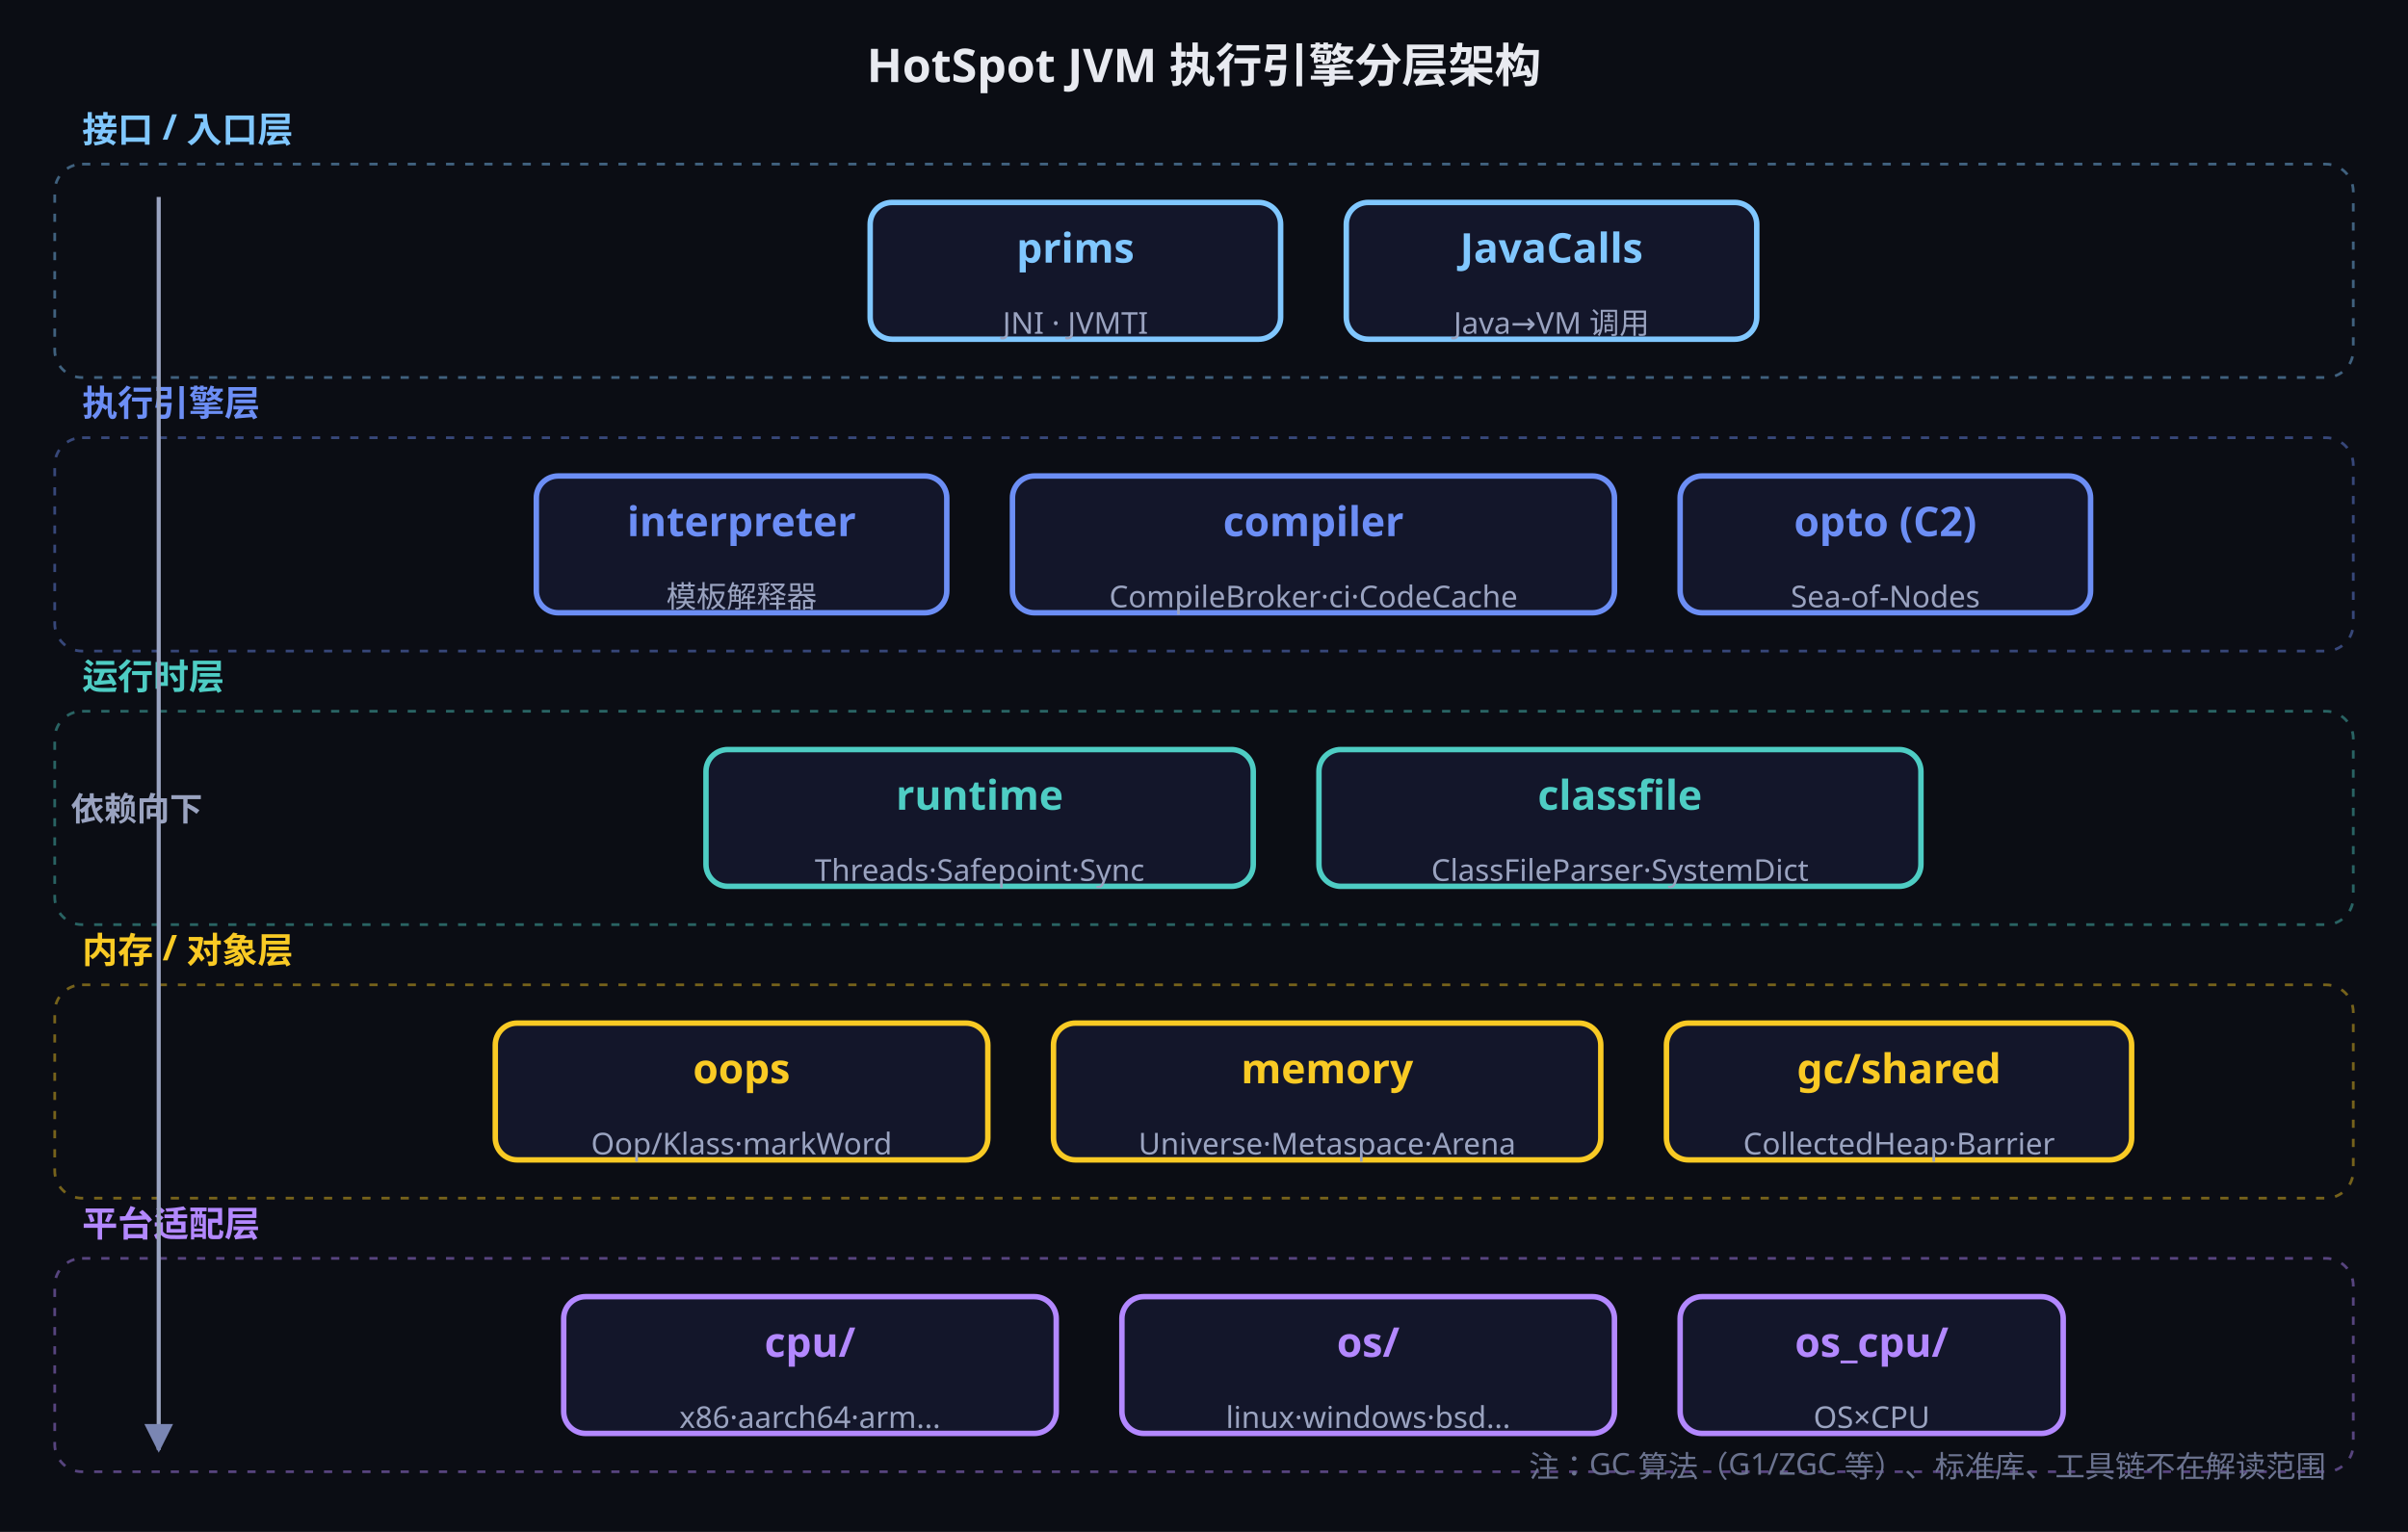
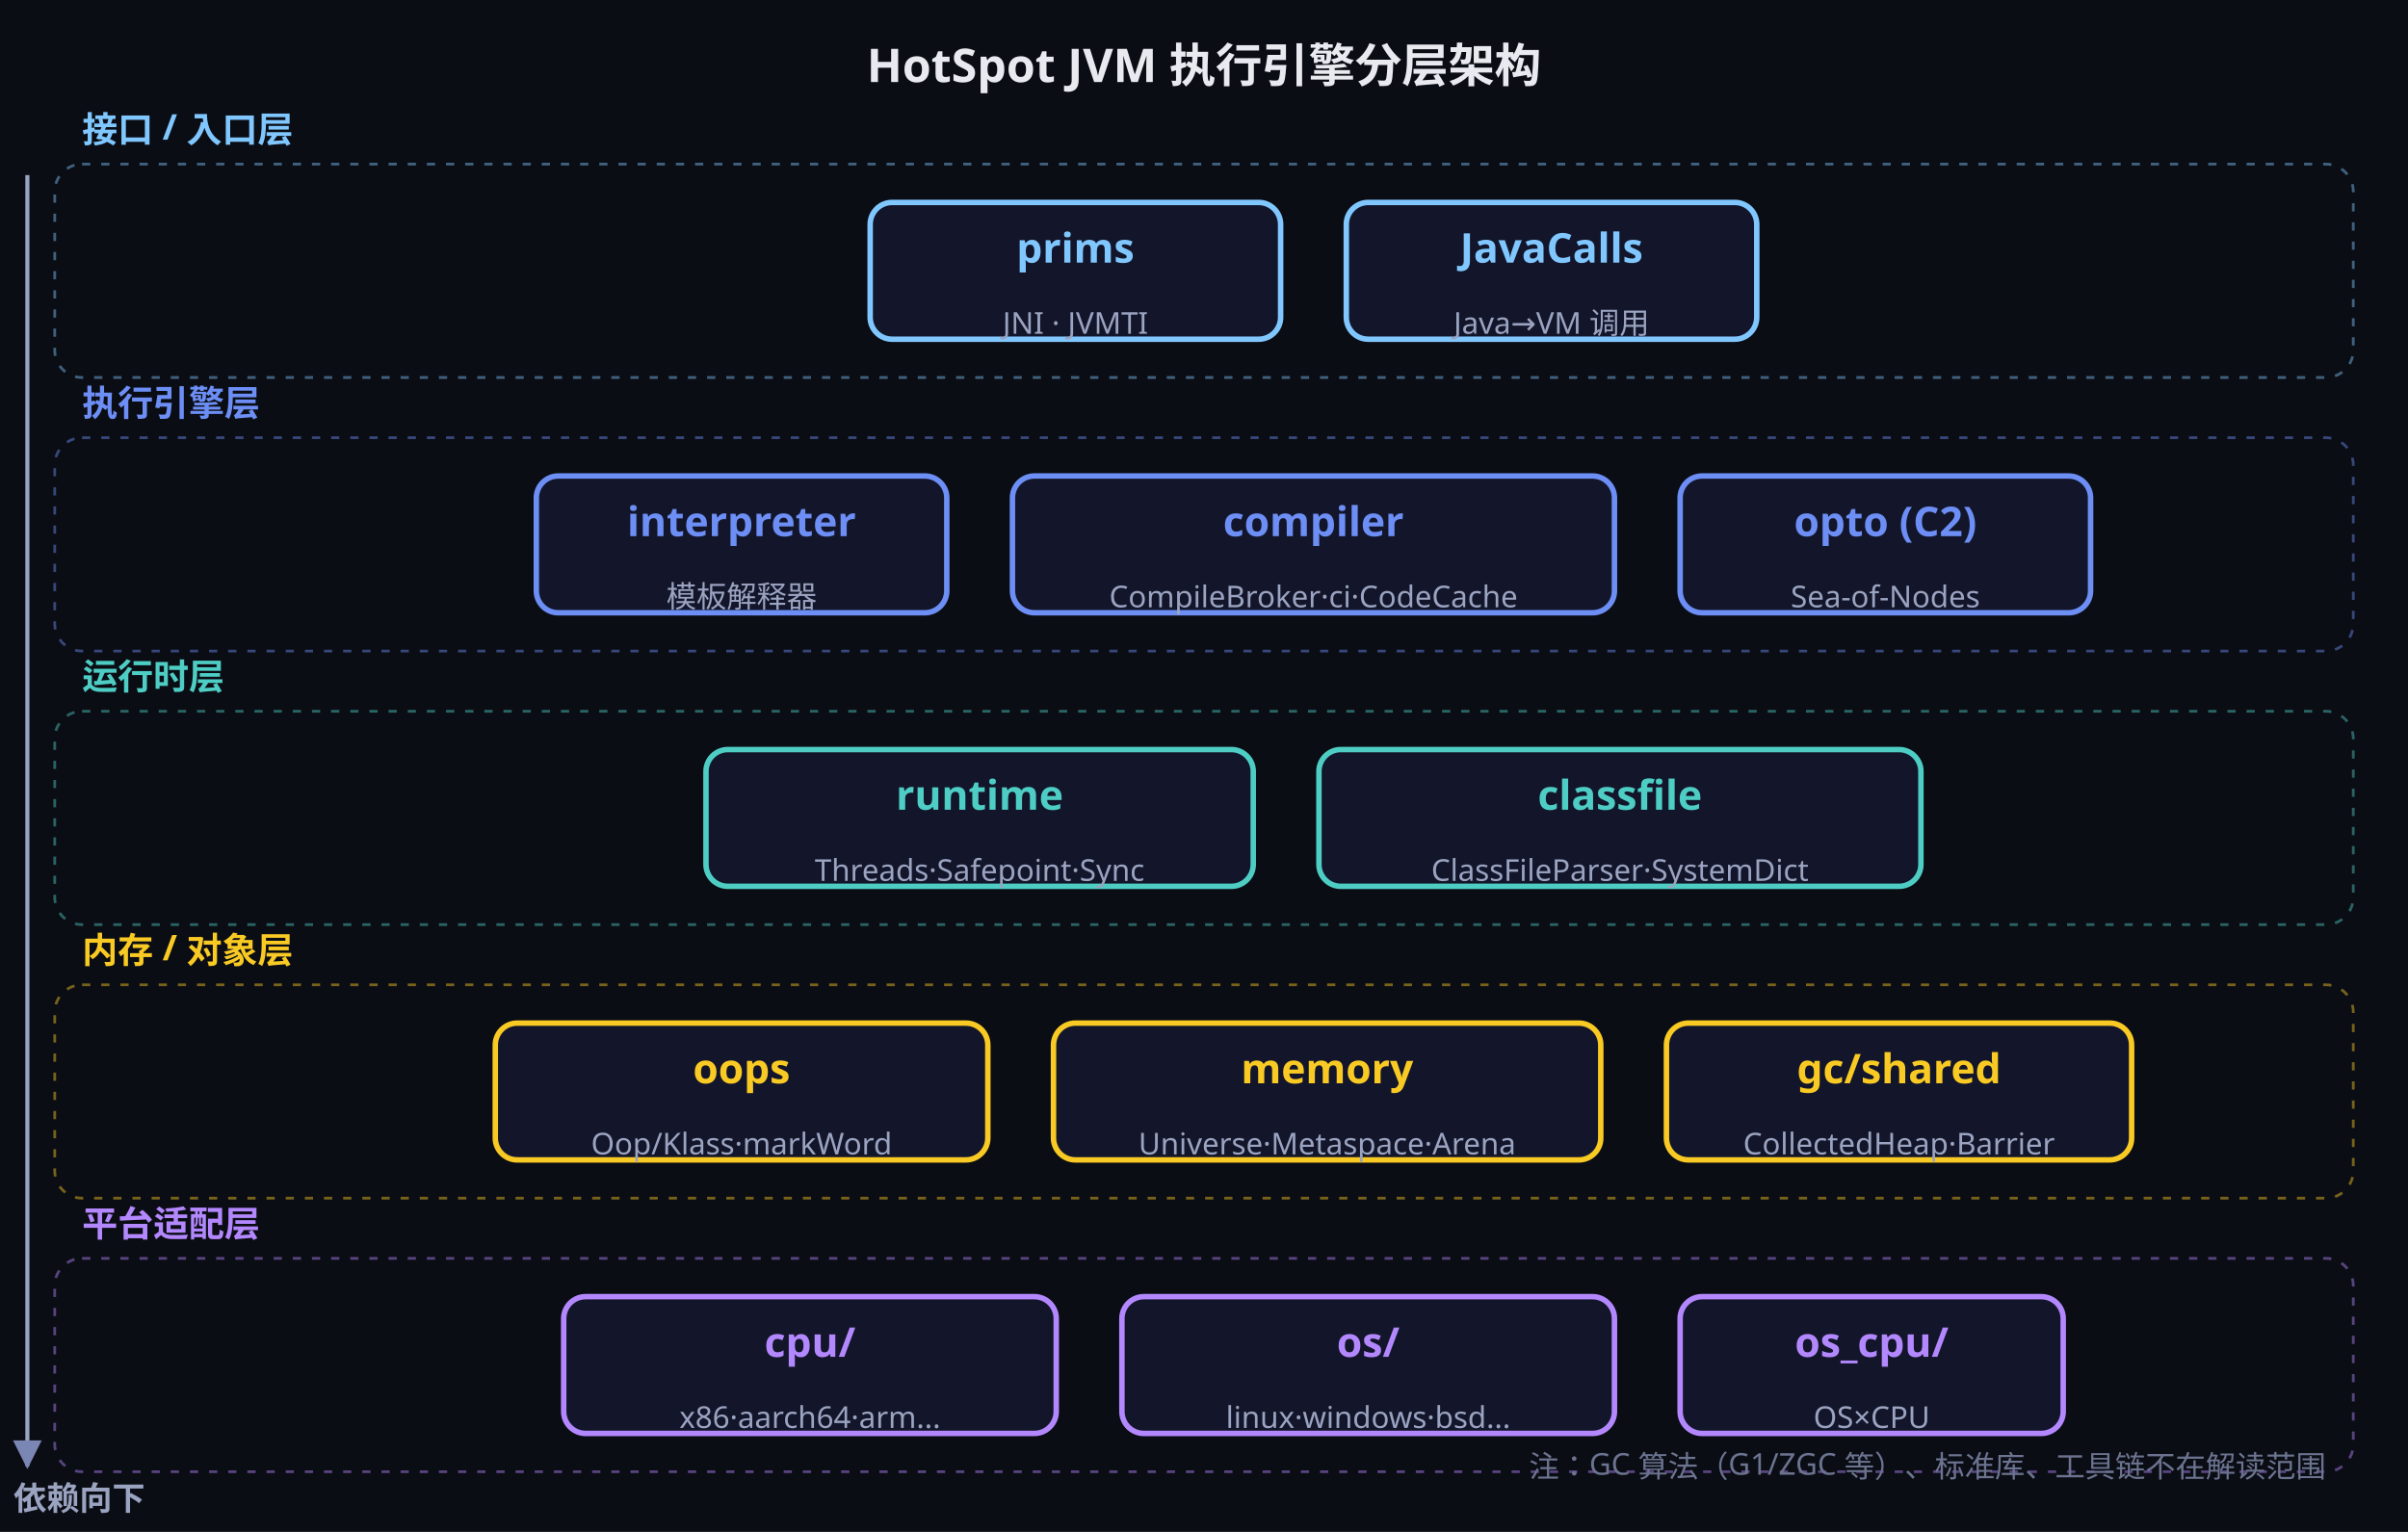
<svg xmlns="http://www.w3.org/2000/svg" width="880" height="560" viewBox="0 0 880 560" font-family="system-ui, sans-serif">
  <rect width="880" height="560" fill="#0b0d14" />
  <defs>
    <marker id="arrow" viewBox="0 0 10 10" refX="9" refY="5" markerWidth="7" markerHeight="7" orient="auto">
      <path d="M0,0 L10,5 L0,10 z" fill="#7a86b3" />
    </marker>
  </defs>
  <text x="440.0" y="30" text-anchor="middle" fill="#e8eaf0" font-size="17" font-weight="700">HotSpot JVM 执行引擎分层架构</text>
  <rect x="20" y="60" width="840" height="78" rx="10" fill="none" stroke="#80c7ff" stroke-width="1" stroke-dasharray="3,4" opacity="0.45" />
  <text x="30" y="52" text-anchor="start" fill="#80c7ff" font-size="13" font-weight="600">接口 / 入口层</text>
  <rect x="318.0" y="74" width="150" height="50" rx="8" ry="8" fill="#13162a" stroke="#80c7ff" stroke-width="2" />
  <text x="393.0" y="96.0" text-anchor="middle" fill="#80c7ff" font-size="15" font-weight="600">prims</text>
  <text x="393.0" y="122.0" text-anchor="middle" fill="#9aa3c0" font-size="11">JNI · JVMTI</text>
  <rect x="492.0" y="74" width="150" height="50" rx="8" ry="8" fill="#13162a" stroke="#80c7ff" stroke-width="2" />
  <text x="567.0" y="96.0" text-anchor="middle" fill="#80c7ff" font-size="15" font-weight="600">JavaCalls</text>
  <text x="567.0" y="122.0" text-anchor="middle" fill="#9aa3c0" font-size="11">Java→VM 调用</text>
  <rect x="20" y="160" width="840" height="78" rx="10" fill="none" stroke="#6c8ef5" stroke-width="1" stroke-dasharray="3,4" opacity="0.45" />
  <text x="30" y="152" text-anchor="start" fill="#6c8ef5" font-size="13" font-weight="600">执行引擎层</text>
  <rect x="196.0" y="174" width="150" height="50" rx="8" ry="8" fill="#13162a" stroke="#6c8ef5" stroke-width="2" />
  <text x="271.0" y="196.0" text-anchor="middle" fill="#6c8ef5" font-size="15" font-weight="600">interpreter</text>
  <text x="271.0" y="222.0" text-anchor="middle" fill="#9aa3c0" font-size="11">模板解释器</text>
  <rect x="370.0" y="174" width="220" height="50" rx="8" ry="8" fill="#13162a" stroke="#6c8ef5" stroke-width="2" />
  <text x="480.0" y="196.0" text-anchor="middle" fill="#6c8ef5" font-size="15" font-weight="600">compiler</text>
  <text x="480.0" y="222.0" text-anchor="middle" fill="#9aa3c0" font-size="11">CompileBroker·ci·CodeCache</text>
  <rect x="614.0" y="174" width="150" height="50" rx="8" ry="8" fill="#13162a" stroke="#6c8ef5" stroke-width="2" />
  <text x="689.0" y="196.0" text-anchor="middle" fill="#6c8ef5" font-size="15" font-weight="600">opto (C2)</text>
  <text x="689.0" y="222.0" text-anchor="middle" fill="#9aa3c0" font-size="11">Sea-of-Nodes</text>
  <rect x="20" y="260" width="840" height="78" rx="10" fill="none" stroke="#4ecdc4" stroke-width="1" stroke-dasharray="3,4" opacity="0.45" />
  <text x="30" y="252" text-anchor="start" fill="#4ecdc4" font-size="13" font-weight="600">运行时层</text>
  <rect x="258.0" y="274" width="200" height="50" rx="8" ry="8" fill="#13162a" stroke="#4ecdc4" stroke-width="2" />
  <text x="358.0" y="296.0" text-anchor="middle" fill="#4ecdc4" font-size="15" font-weight="600">runtime</text>
  <text x="358.0" y="322.0" text-anchor="middle" fill="#9aa3c0" font-size="11">Threads·Safepoint·Sync</text>
  <rect x="482.0" y="274" width="220" height="50" rx="8" ry="8" fill="#13162a" stroke="#4ecdc4" stroke-width="2" />
  <text x="592.0" y="296.0" text-anchor="middle" fill="#4ecdc4" font-size="15" font-weight="600">classfile</text>
  <text x="592.0" y="322.0" text-anchor="middle" fill="#9aa3c0" font-size="11">ClassFileParser·SystemDict</text>
  <rect x="20" y="360" width="840" height="78" rx="10" fill="none" stroke="#f9ca24" stroke-width="1" stroke-dasharray="3,4" opacity="0.45" />
  <text x="30" y="352" text-anchor="start" fill="#f9ca24" font-size="13" font-weight="600">内存 / 对象层</text>
  <rect x="181.0" y="374" width="180" height="50" rx="8" ry="8" fill="#13162a" stroke="#f9ca24" stroke-width="2" />
  <text x="271.0" y="396.0" text-anchor="middle" fill="#f9ca24" font-size="15" font-weight="600">oops</text>
  <text x="271.0" y="422.0" text-anchor="middle" fill="#9aa3c0" font-size="11">Oop/Klass·markWord</text>
  <rect x="385.0" y="374" width="200" height="50" rx="8" ry="8" fill="#13162a" stroke="#f9ca24" stroke-width="2" />
  <text x="485.0" y="396.0" text-anchor="middle" fill="#f9ca24" font-size="15" font-weight="600">memory</text>
  <text x="485.0" y="422.0" text-anchor="middle" fill="#9aa3c0" font-size="11">Universe·Metaspace·Arena</text>
  <rect x="609.0" y="374" width="170" height="50" rx="8" ry="8" fill="#13162a" stroke="#f9ca24" stroke-width="2" />
  <text x="694.0" y="396.0" text-anchor="middle" fill="#f9ca24" font-size="15" font-weight="600">gc/shared</text>
  <text x="694.0" y="422.0" text-anchor="middle" fill="#9aa3c0" font-size="11">CollectedHeap·Barrier</text>
  <rect x="20" y="460" width="840" height="78" rx="10" fill="none" stroke="#b388ff" stroke-width="1" stroke-dasharray="3,4" opacity="0.45" />
  <text x="30" y="452" text-anchor="start" fill="#b388ff" font-size="13" font-weight="600">平台适配层</text>
  <rect x="206.0" y="474" width="180" height="50" rx="8" ry="8" fill="#13162a" stroke="#b388ff" stroke-width="2" />
  <text x="296.0" y="496.0" text-anchor="middle" fill="#b388ff" font-size="15" font-weight="600">cpu/</text>
  <text x="296.0" y="522.0" text-anchor="middle" fill="#9aa3c0" font-size="11">x86·aarch64·arm...</text>
  <rect x="410.0" y="474" width="180" height="50" rx="8" ry="8" fill="#13162a" stroke="#b388ff" stroke-width="2" />
  <text x="500.0" y="496.0" text-anchor="middle" fill="#b388ff" font-size="15" font-weight="600">os/</text>
  <text x="500.0" y="522.0" text-anchor="middle" fill="#9aa3c0" font-size="11">linux·windows·bsd...</text>
  <rect x="614.0" y="474" width="140" height="50" rx="8" ry="8" fill="#13162a" stroke="#b388ff" stroke-width="2" />
  <text x="684.0" y="496.0" text-anchor="middle" fill="#b388ff" font-size="15" font-weight="600">os_cpu/</text>
  <text x="684.0" y="522.0" text-anchor="middle" fill="#9aa3c0" font-size="11">OS×CPU</text>
-   <path d="M58,72 L58,530" fill="none" stroke="#9aa3c0" stroke-width="1.5" marker-end="url(#arrow)" />
-   <text x="50" y="300" text-anchor="middle" fill="#9aa3c0" font-size="12" font-weight="600">依赖向下</text>
+   <path d="M10,64 L10,536" fill="none" stroke="#9aa3c0" stroke-width="1.5" marker-end="url(#arrow)" />
+   <text x="5" y="552" text-anchor="start" fill="#9aa3c0" font-size="12" font-weight="600">依赖向下</text>
  <text x="850" y="540" text-anchor="end" fill="#6b738f" font-size="11" font-weight="400">注：GC 算法（G1/ZGC 等）、标准库、工具链不在解读范围</text>
</svg>
